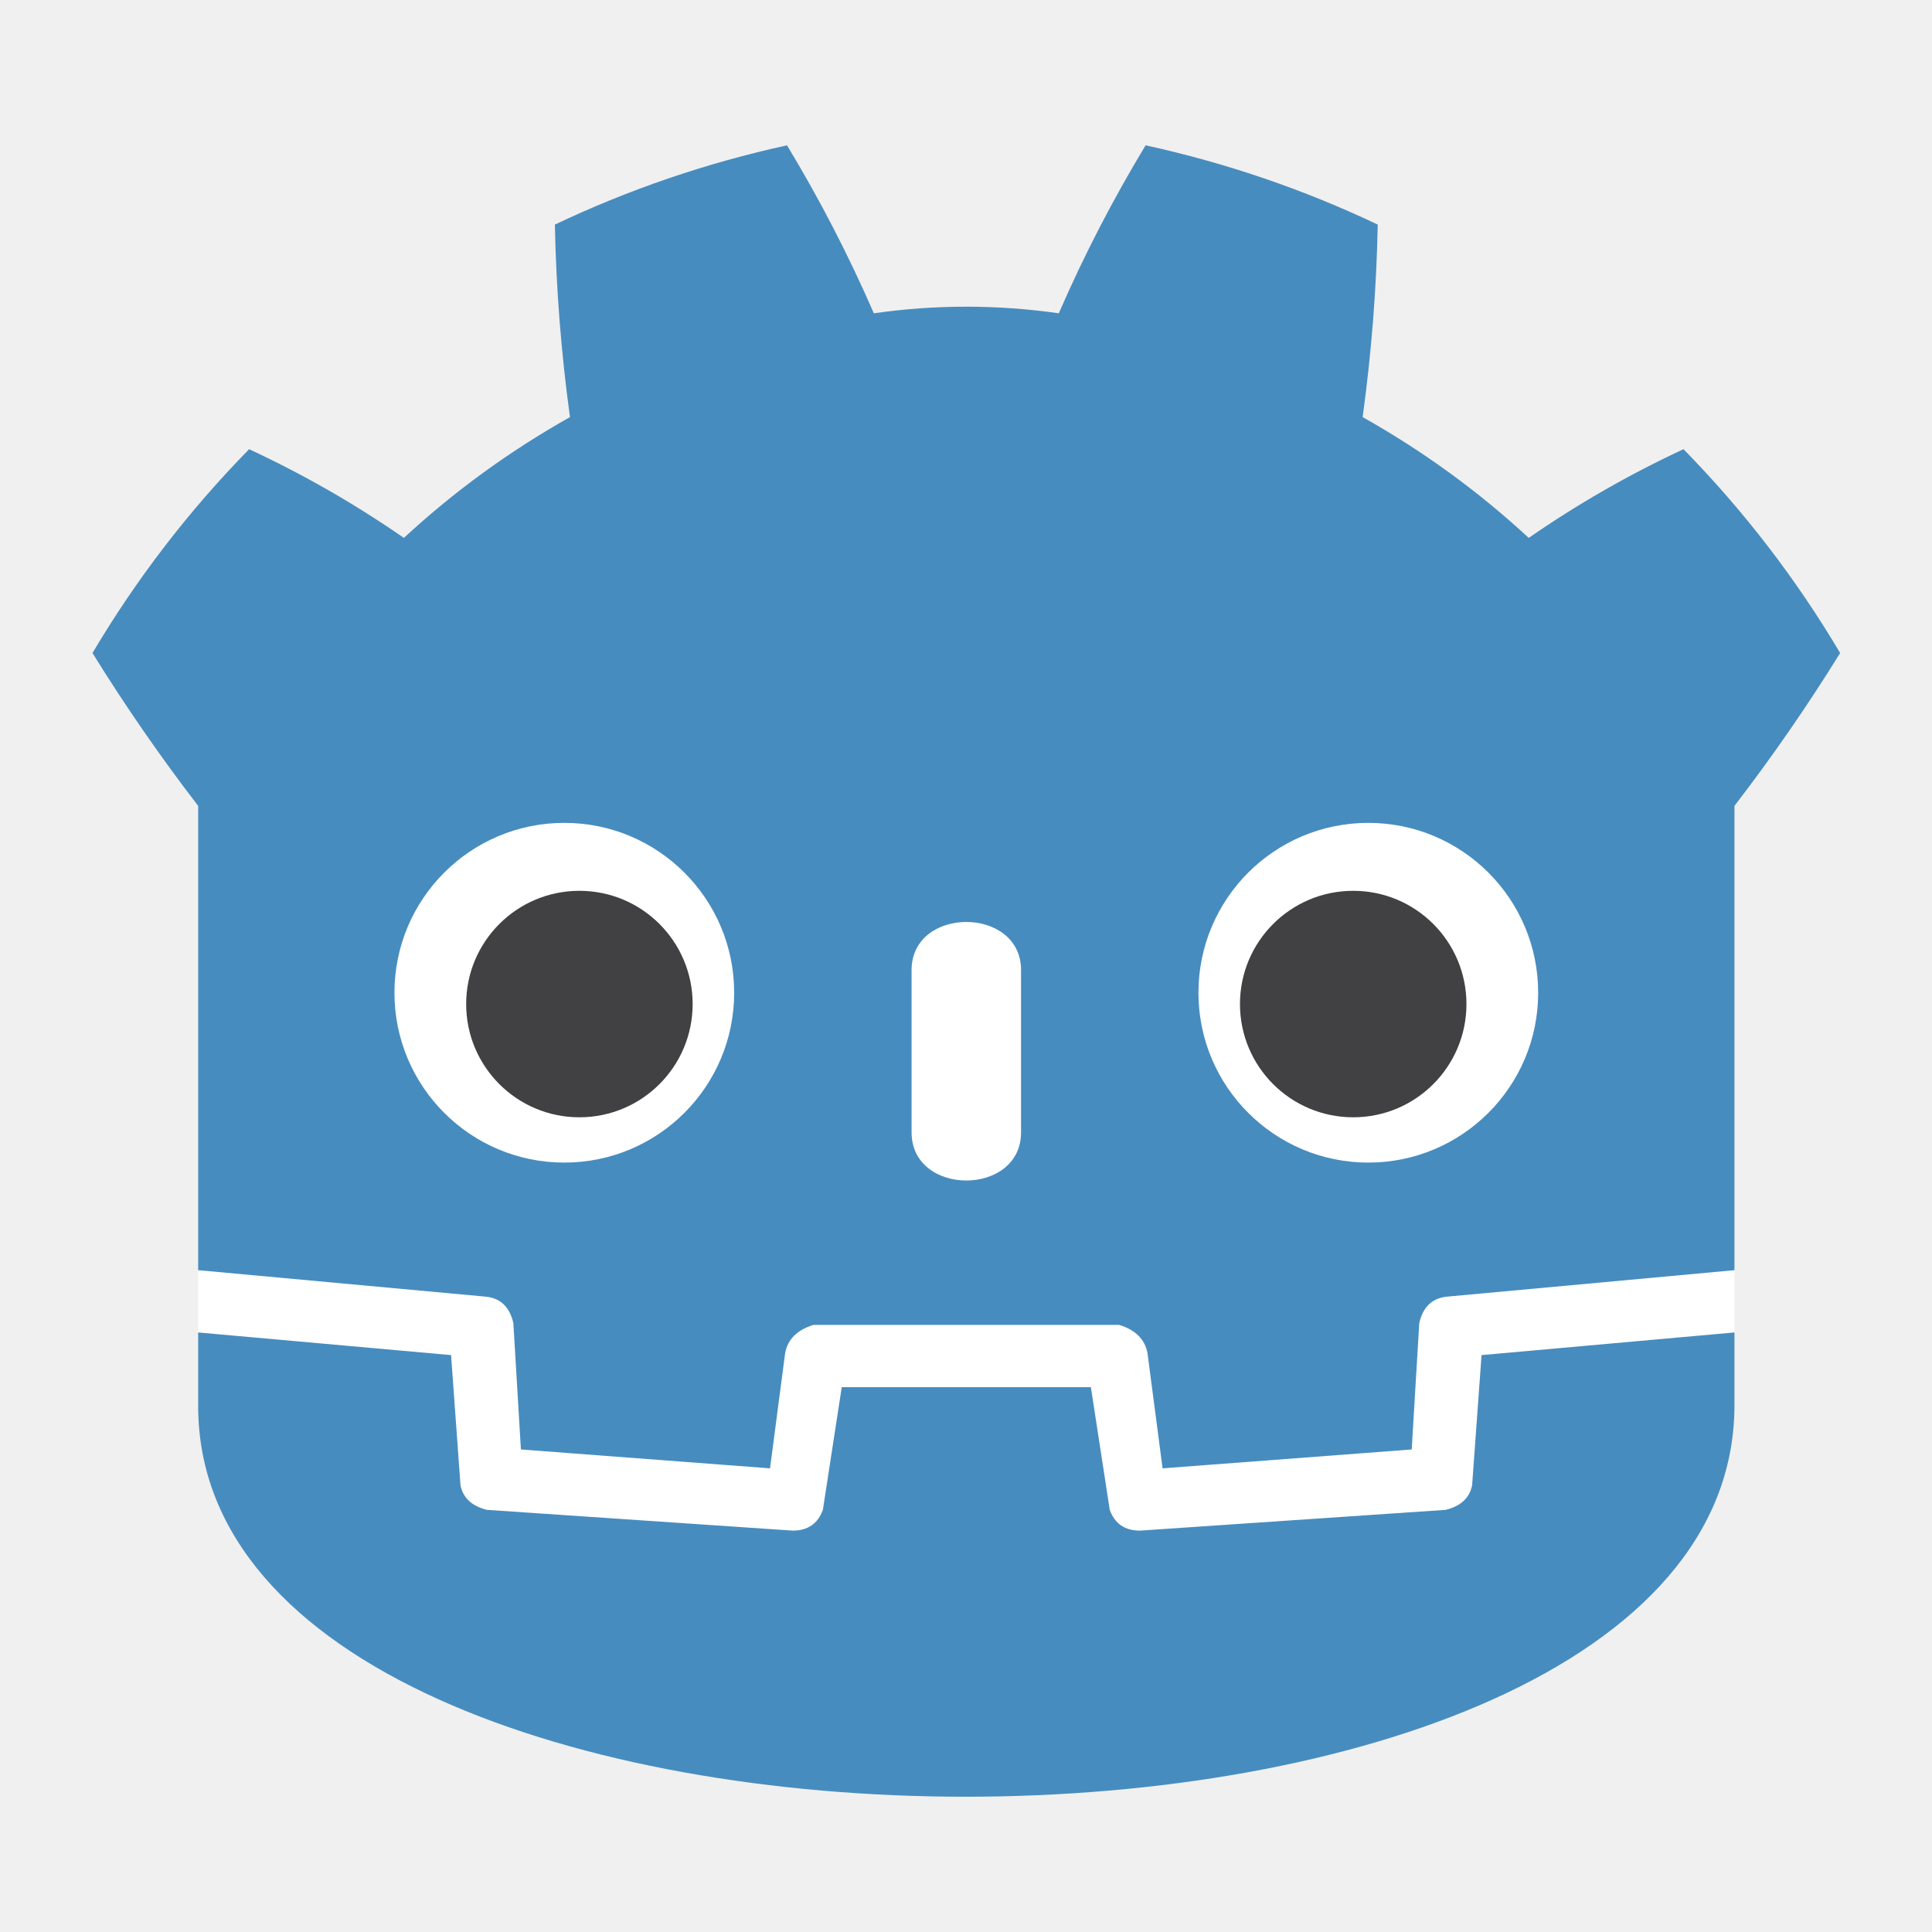
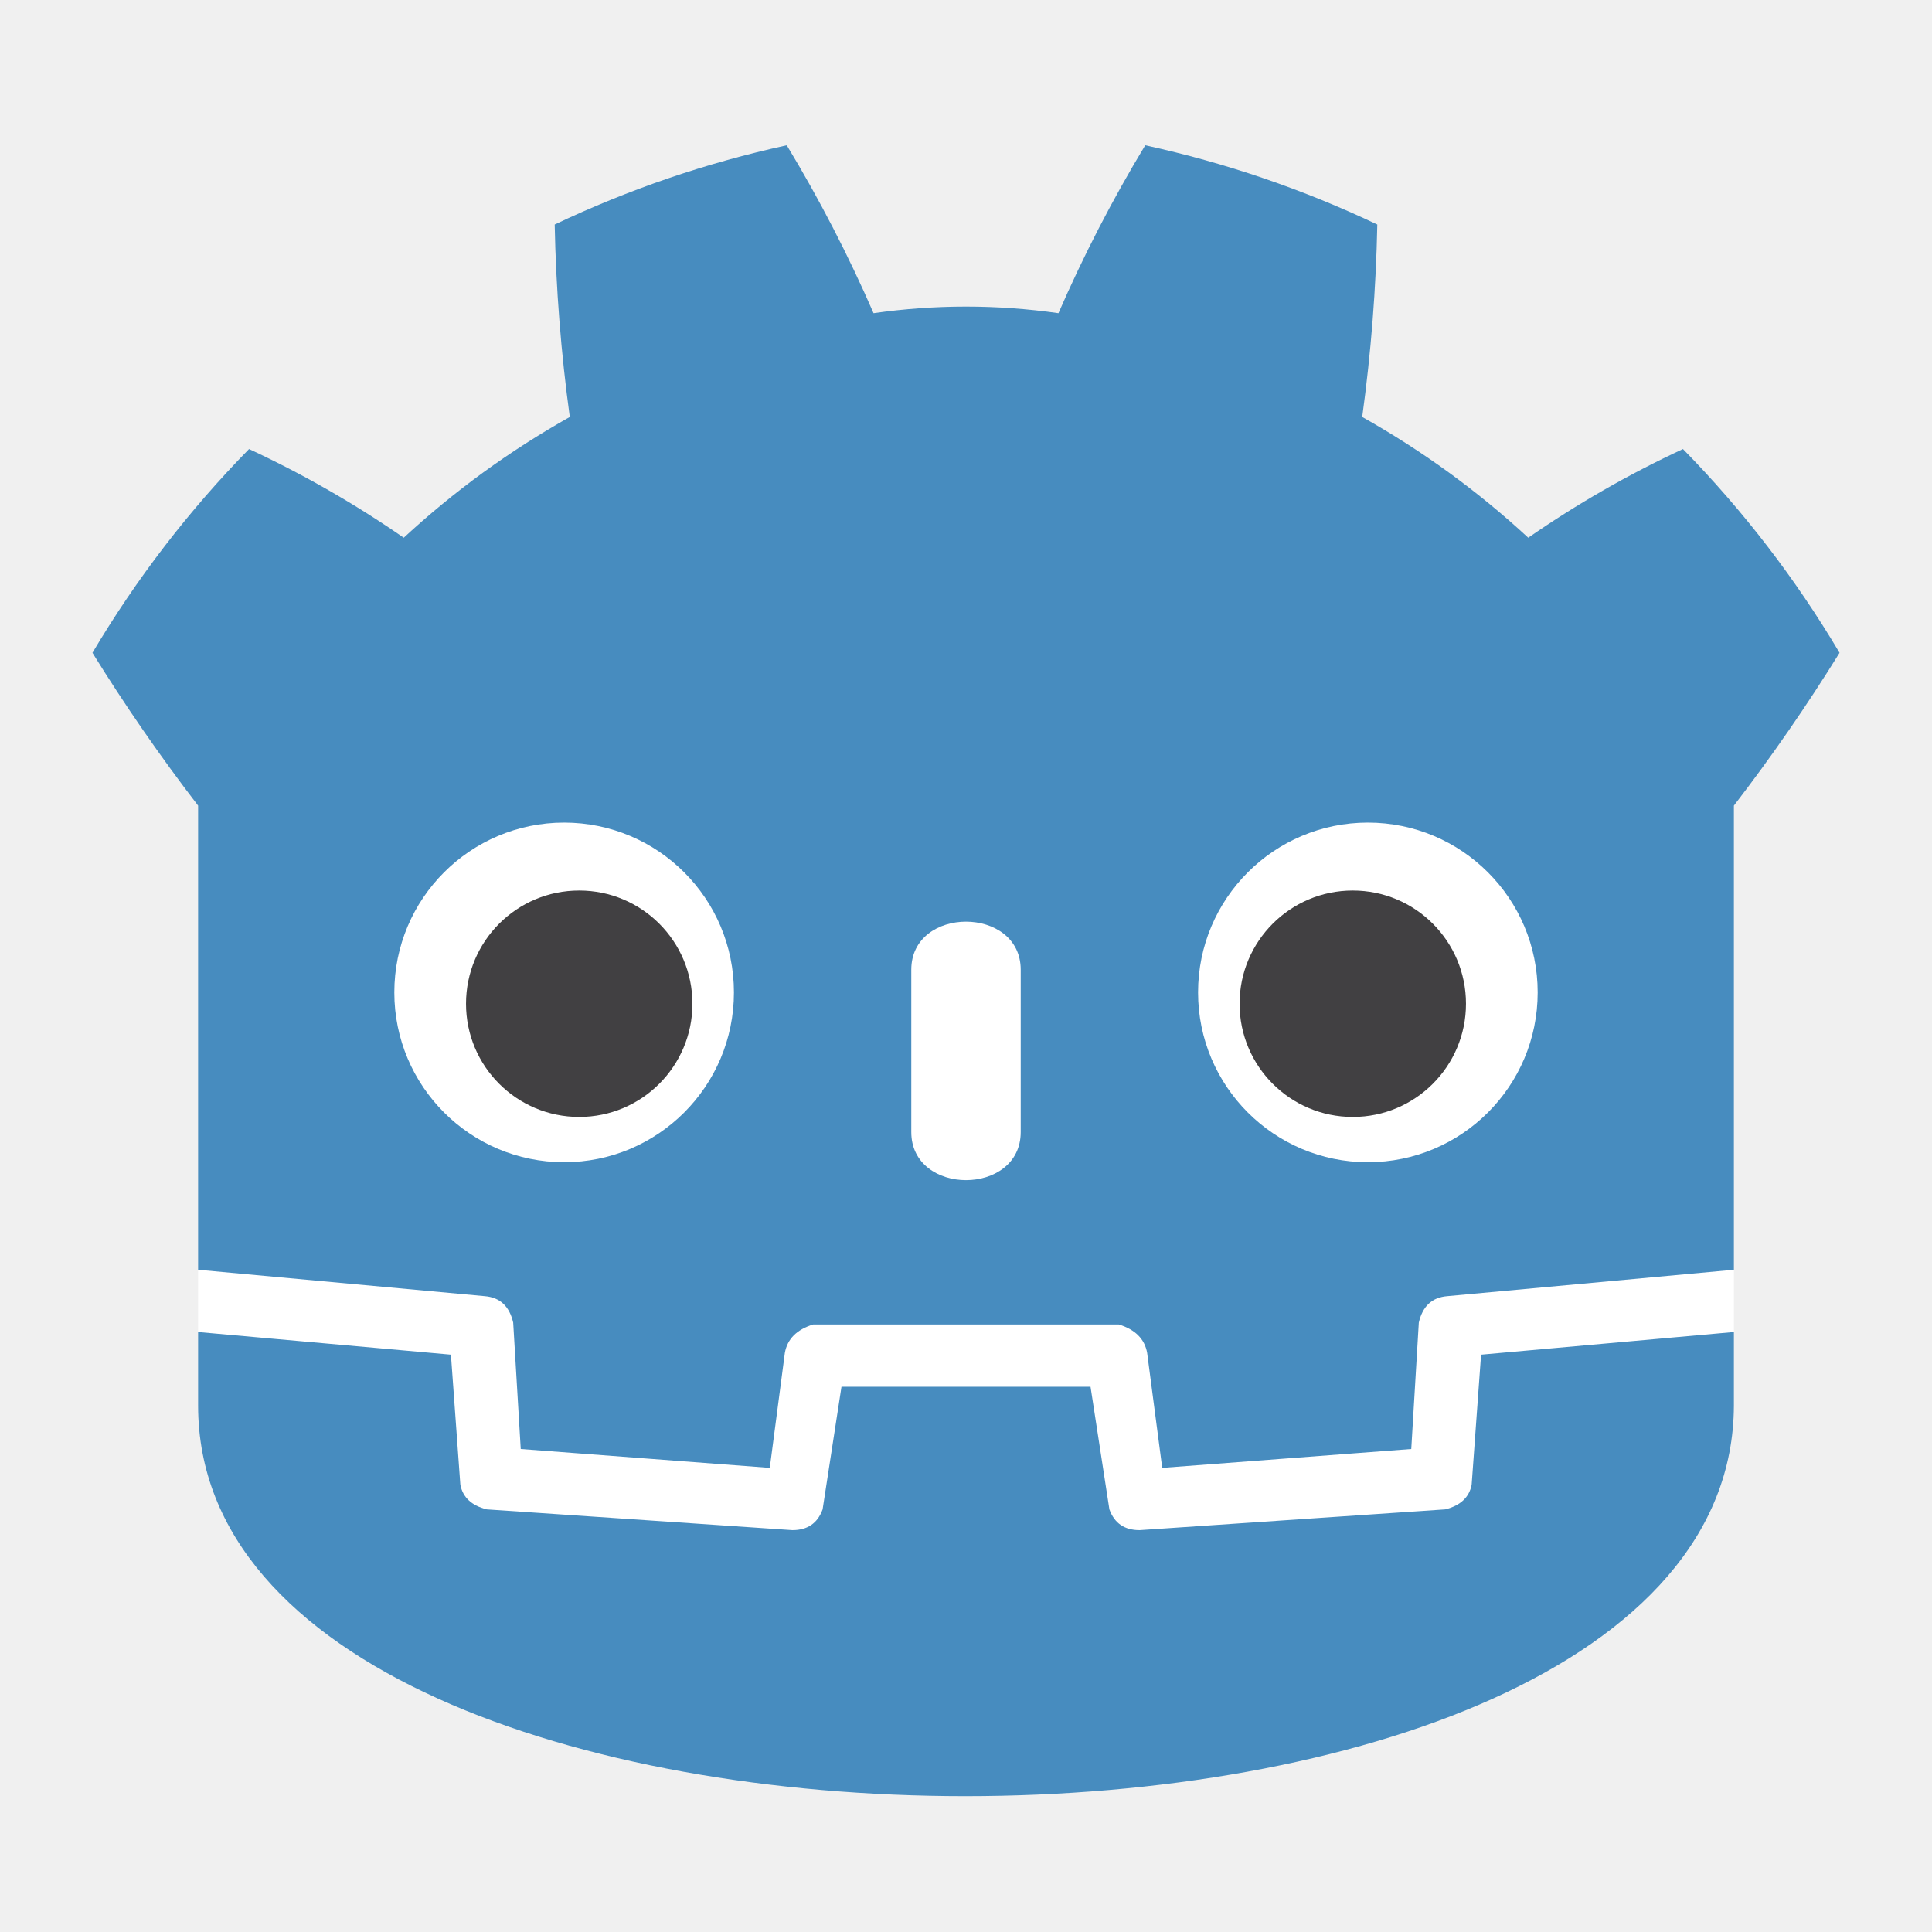
- <svg xmlns="http://www.w3.org/2000/svg" width="16" height="16">
-   <g fill="#fff" transform="scale(.01563)">
-     <path d="M105 673v33q407 354 814 0v-33z" />
-     <path fill="#478cbf" d="m105 673 152 14q12 1 15 14l4 67 132 10 8-61q2-11 15-15h162q13 4 15 15l8 61 132-10 4-67q3-13 15-14l152-14V427q30-39 56-81-35-59-83-108-43 20-82 47-40-37-88-64 7-51 8-102-59-28-123-42-26 43-46 89-49-7-98 0-20-46-46-89-64 14-123 42 1 51 8 102-48 27-88 64-39-27-82-47-48 49-83 108 26 42 56 81zm0 33v39c0 276 813 276 814 0v-39l-134 12-5 69q-2 10-14 13l-162 11q-12 0-16-11l-10-65H446l-10 65q-4 11-16 11l-162-11q-12-3-14-13l-5-69z" />
-     <path d="M483 600c0 34 58 34 58 0v-86c0-34-58-34-58 0z" />
-     <circle cx="725" cy="526" r="90" />
-     <circle cx="299" cy="526" r="90" />
-   </g>
-   <g fill="#414042" transform="scale(.01563)">
-     <circle cx="307" cy="532" r="60" />
-     <circle cx="717" cy="532" r="60" />
+ <svg xmlns="http://www.w3.org/2000/svg" width="16" height="16" viewBox="0 0 16 16">
+   <g transform="scale(.015625)">
+     <g fill="#fff">
+       <path d="M105 673v33q407 354 814 0v-33z" />
+       <path d="m105 673 152 14q12 1 15 14l4 67 132 10 8-61q2-11 15-15h162q13 4 15 15l8 61 132-10 4-67q3-13 15-14l152-14V427q30-39 56-81-35-59-83-108-43 20-82 47-40-37-88-64 7-51 8-102-59-28-123-42-26 43-46 89-49-7-98 0-20-46-46-89-64 14-123 42 1 51 8 102-48 27-88 64-39-27-82-47-48 49-83 108 26 42 56 81zm0 33v39c0 276 813 276 814 0v-39l-134 12-5 69q-2 10-14 13l-162 11q-12 0-16-11l-10-65H446l-10 65q-4 11-16 11l-162-11q-12-3-14-13l-5-69z" fill="#478cbf" />
+       <path d="M483 600c0 34 58 34 58 0v-86c0-34-58-34-58 0z" />
+       <circle cx="725" cy="526" r="90" />
+       <circle cx="299" cy="526" r="90" />
+     </g>
+     <g fill="#414042">
+       <circle cx="307" cy="532" r="60" />
+       <circle cx="717" cy="532" r="60" />
+     </g>
  </g>
</svg>
